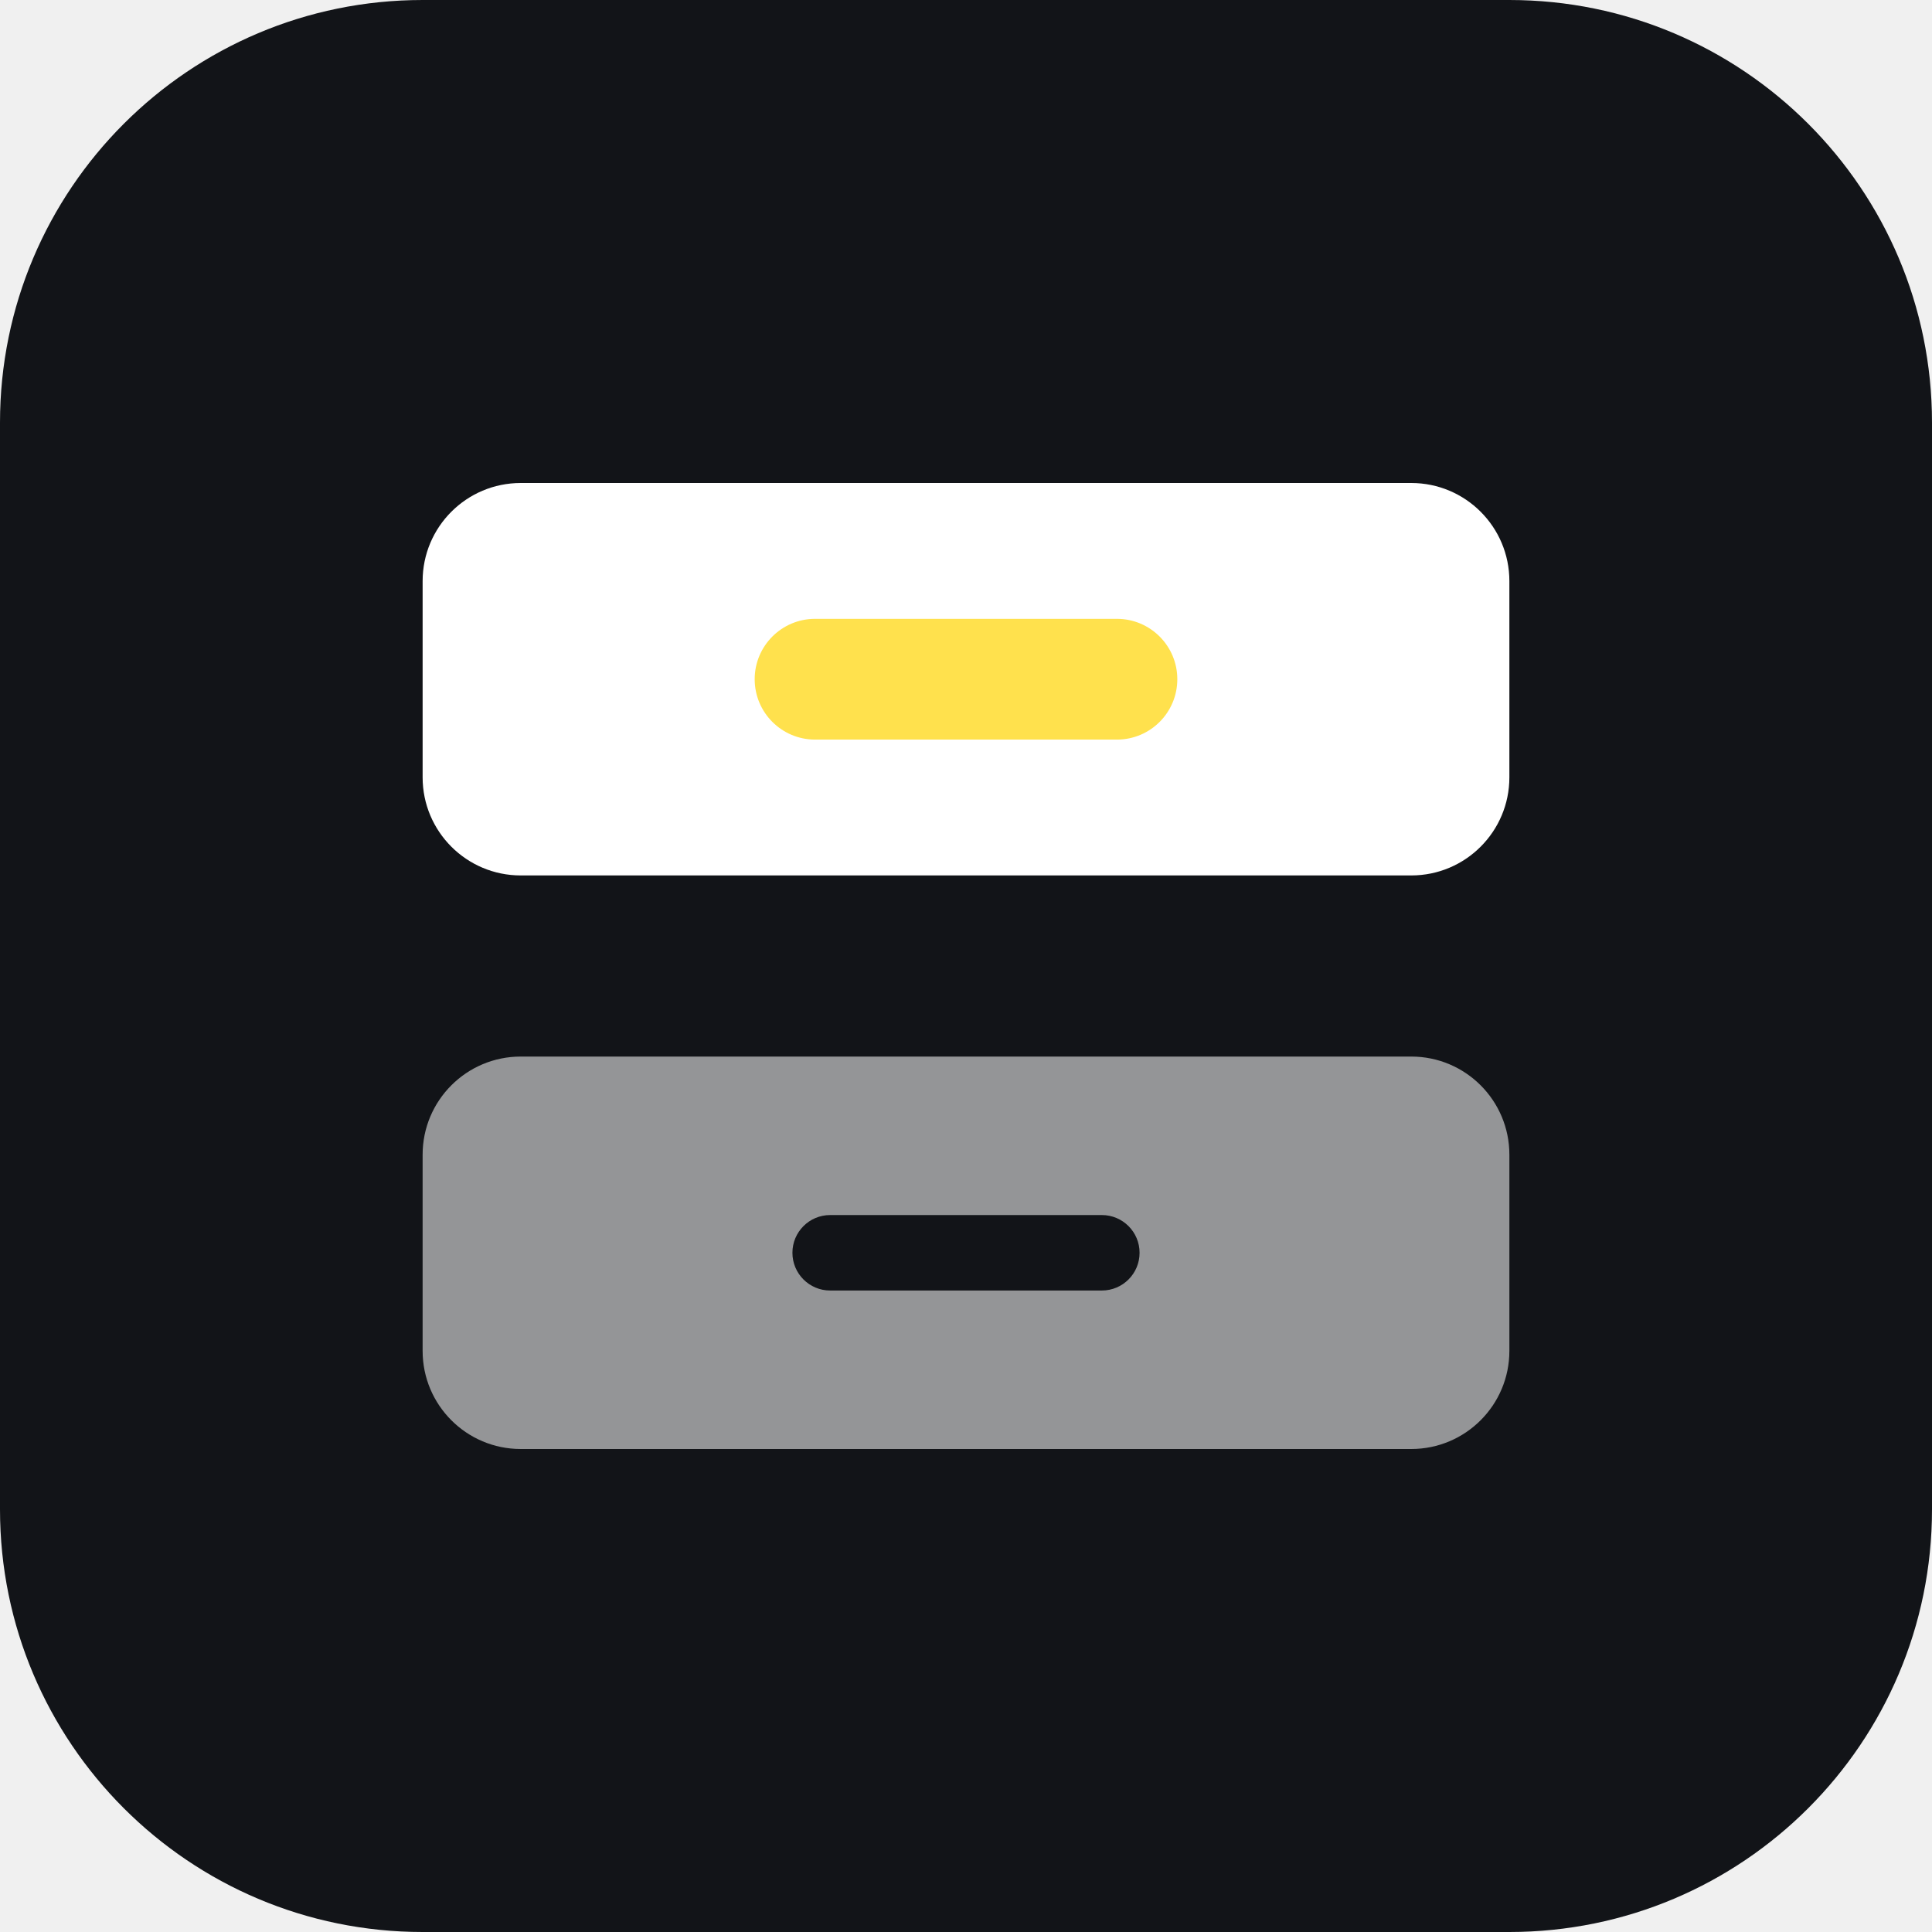
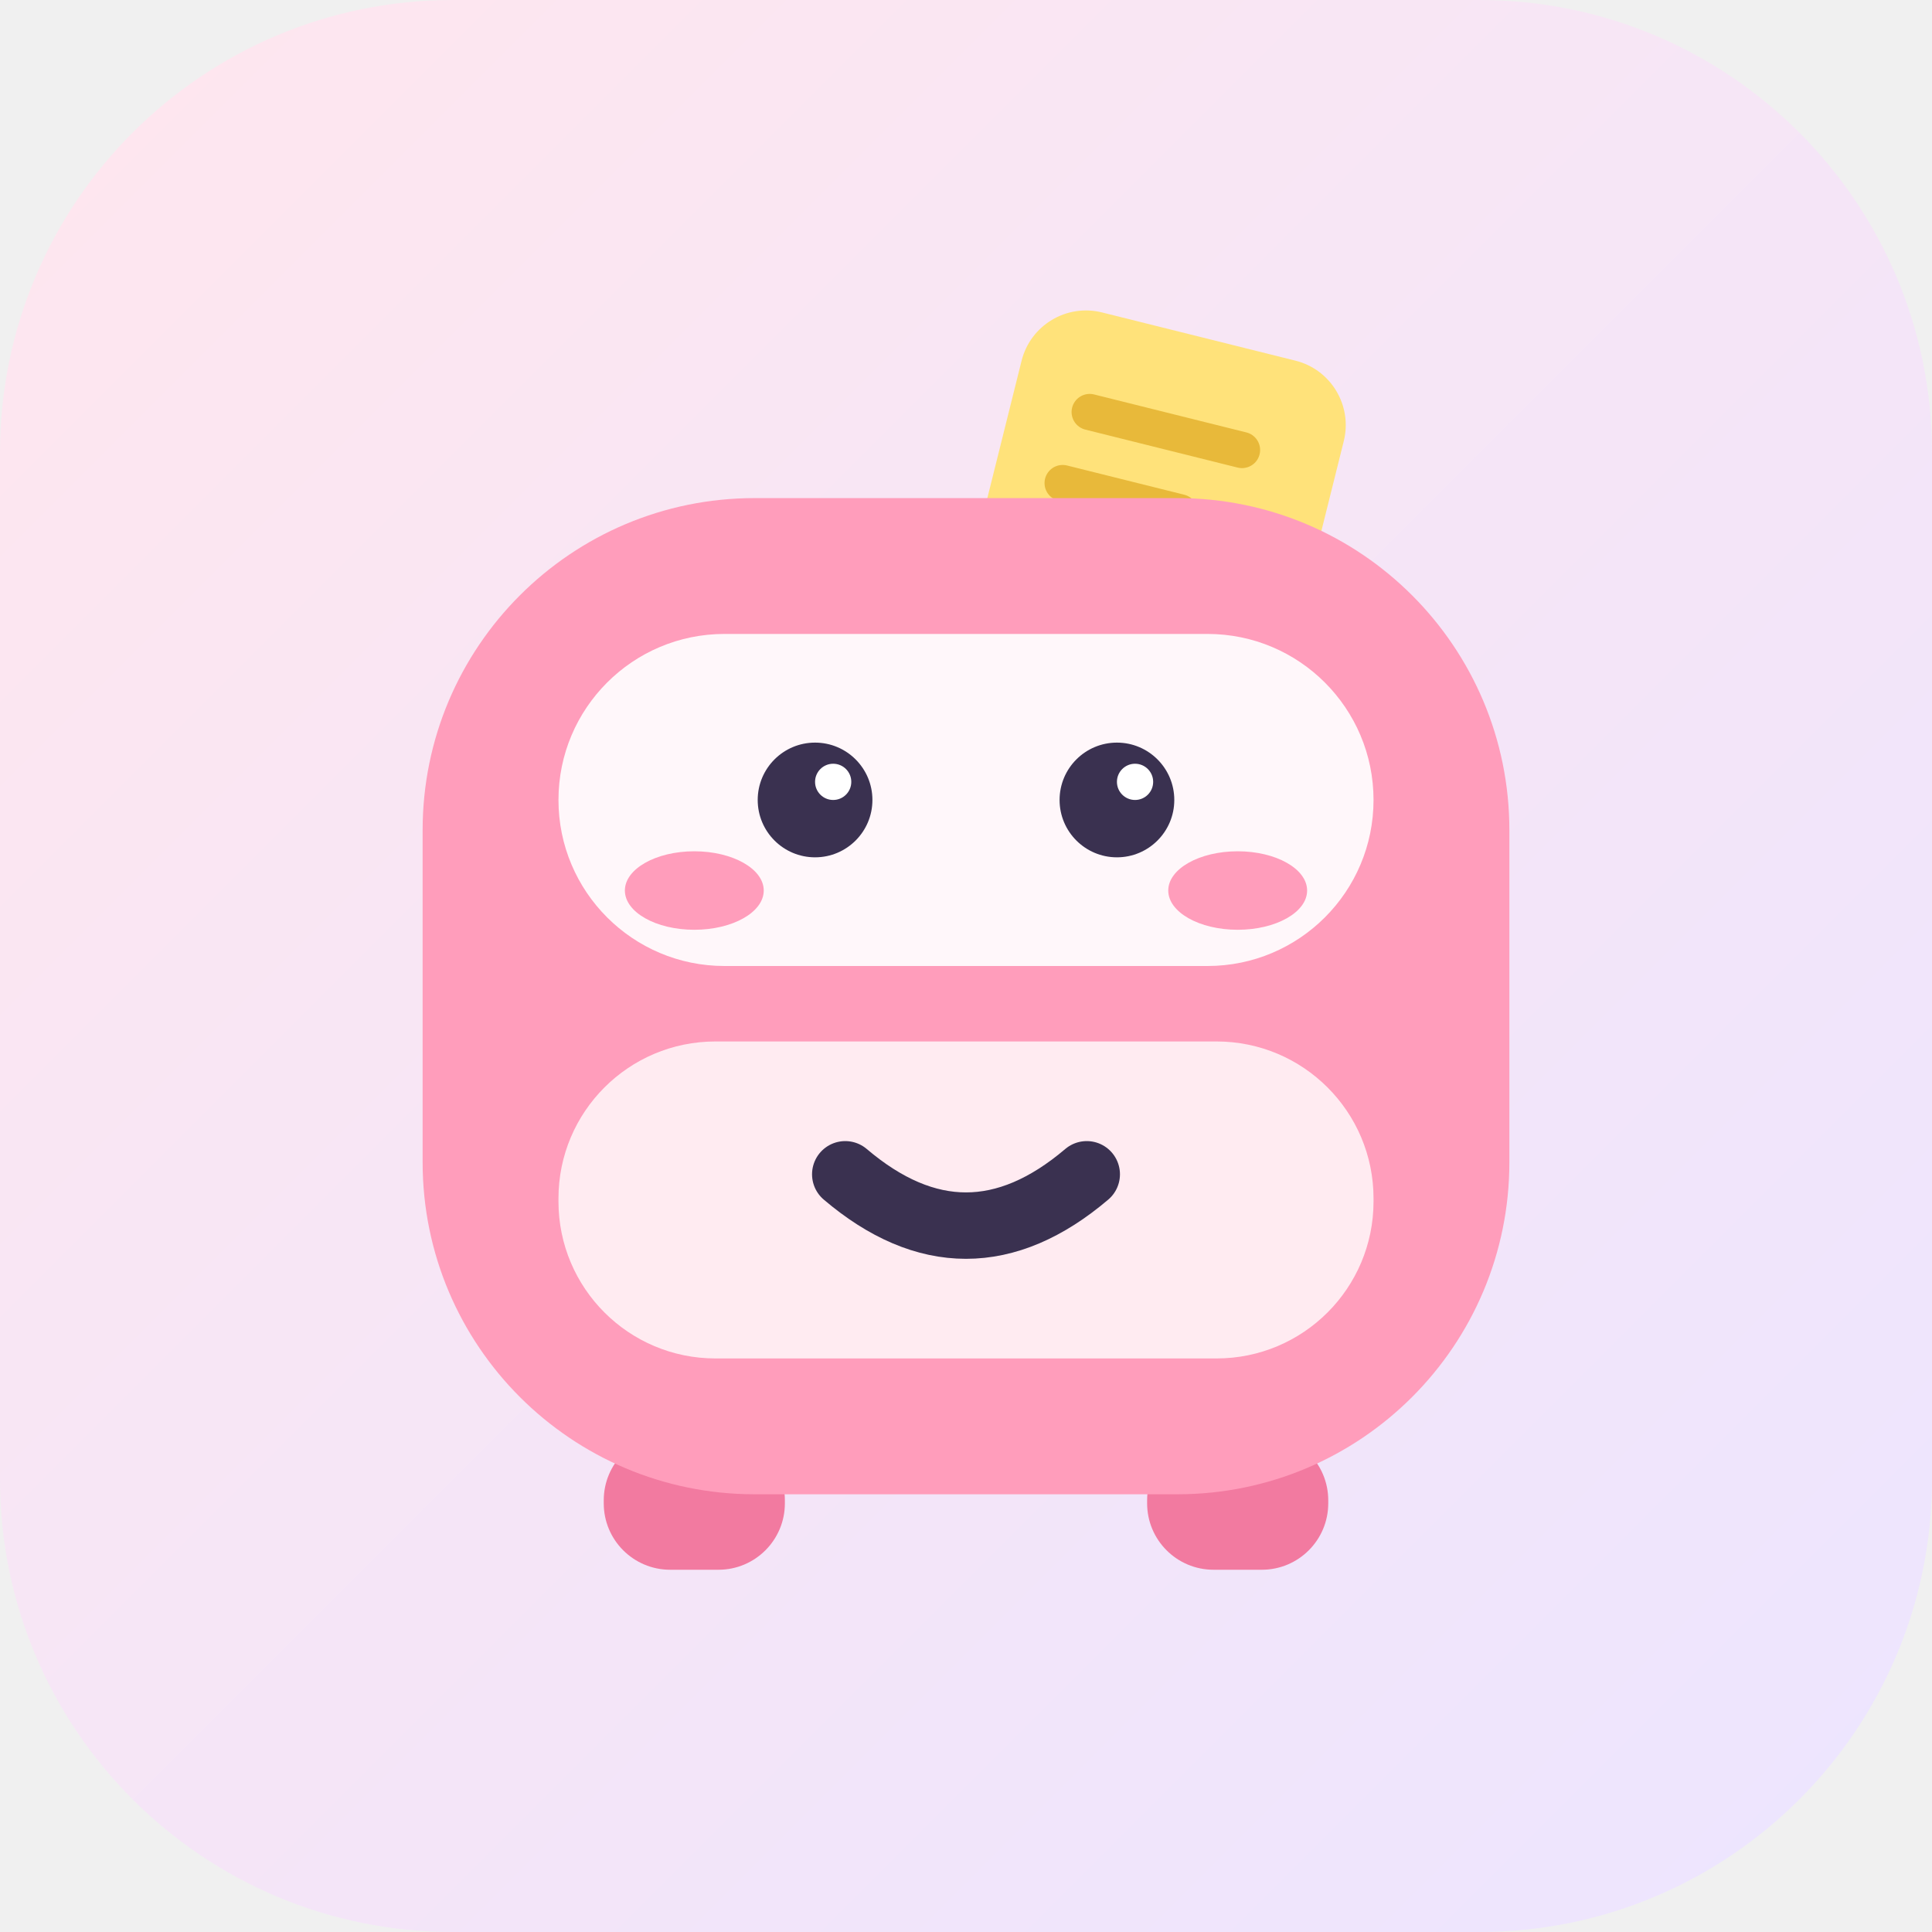
<svg xmlns="http://www.w3.org/2000/svg" viewBox="0 0 512 512">
-   <rect width="512" height="512" rx="112" fill="#121418" />
-   <rect x="112" y="128" width="288" height="104" rx="26" fill="#ffffff" />
-   <rect x="112" y="280" width="288" height="104" rx="26" fill="#ffffff" fill-opacity=".55" />
-   <rect x="200" y="164" width="112" height="32" rx="16" fill="#ffe14d" />
-   <rect x="210" y="322" width="92" height="20" rx="10" fill="#121418" />
+   <defs>
+     <linearGradient id="g" x1="0" y1="0" x2="1" y2="1">
+       <stop offset="0" stop-color="#ffe6ee" />
+       <stop offset="1" stop-color="#ece5ff" />
+     </linearGradient>
+   </defs>
+   <rect width="512" height="512" rx="120" fill="url(#g)" />
+   <g transform="translate(64 60) scale(8)">
+     <rect x="25" y="3.5" width="11" height="10" rx="2.2" fill="#ffe27a" transform="rotate(14 30.5 8.5)" />
+     <path d="M27.6 6.8h5.2M27.3 9.3h4" stroke="#e8b93a" stroke-width="1.2" stroke-linecap="round" transform="rotate(14 30.5 8.5)" />
+     <rect x="12" y="40" width="6" height="4.5" rx="2.2" fill="#f27aa0" />
+     <rect x="30" y="40" width="6" height="4.5" rx="2.2" fill="#f27aa0" />
+     <rect x="6" y="9" width="36" height="33" rx="11" fill="#ff9dbb" />
+     <rect x="10.5" y="13.5" width="27" height="11" rx="5.5" fill="#fff" opacity=".92" />
+     <rect x="10.5" y="27" width="27" height="10.5" rx="5.2" fill="#fff" opacity=".8" />
+     <circle cx="19" cy="19" r="1.9" fill="#3a3150" />
+     <circle cx="29" cy="19" r="1.9" fill="#3a3150" />
+     <circle cx="19.6" cy="18.4" r=".6" fill="#fff" />
+     <circle cx="29.6" cy="18.4" r=".6" fill="#fff" />
+     <ellipse cx="15" cy="22" rx="2.3" ry="1.3" fill="#ff7fa6" opacity=".75" />
+     <ellipse cx="33" cy="22" rx="2.3" ry="1.3" fill="#ff7fa6" opacity=".75" />
+     <path d="M20 31.4q4 3.4 8 0" stroke="#3a3150" stroke-width="2.2" stroke-linecap="round" fill="none" />
+   </g>
</svg>
